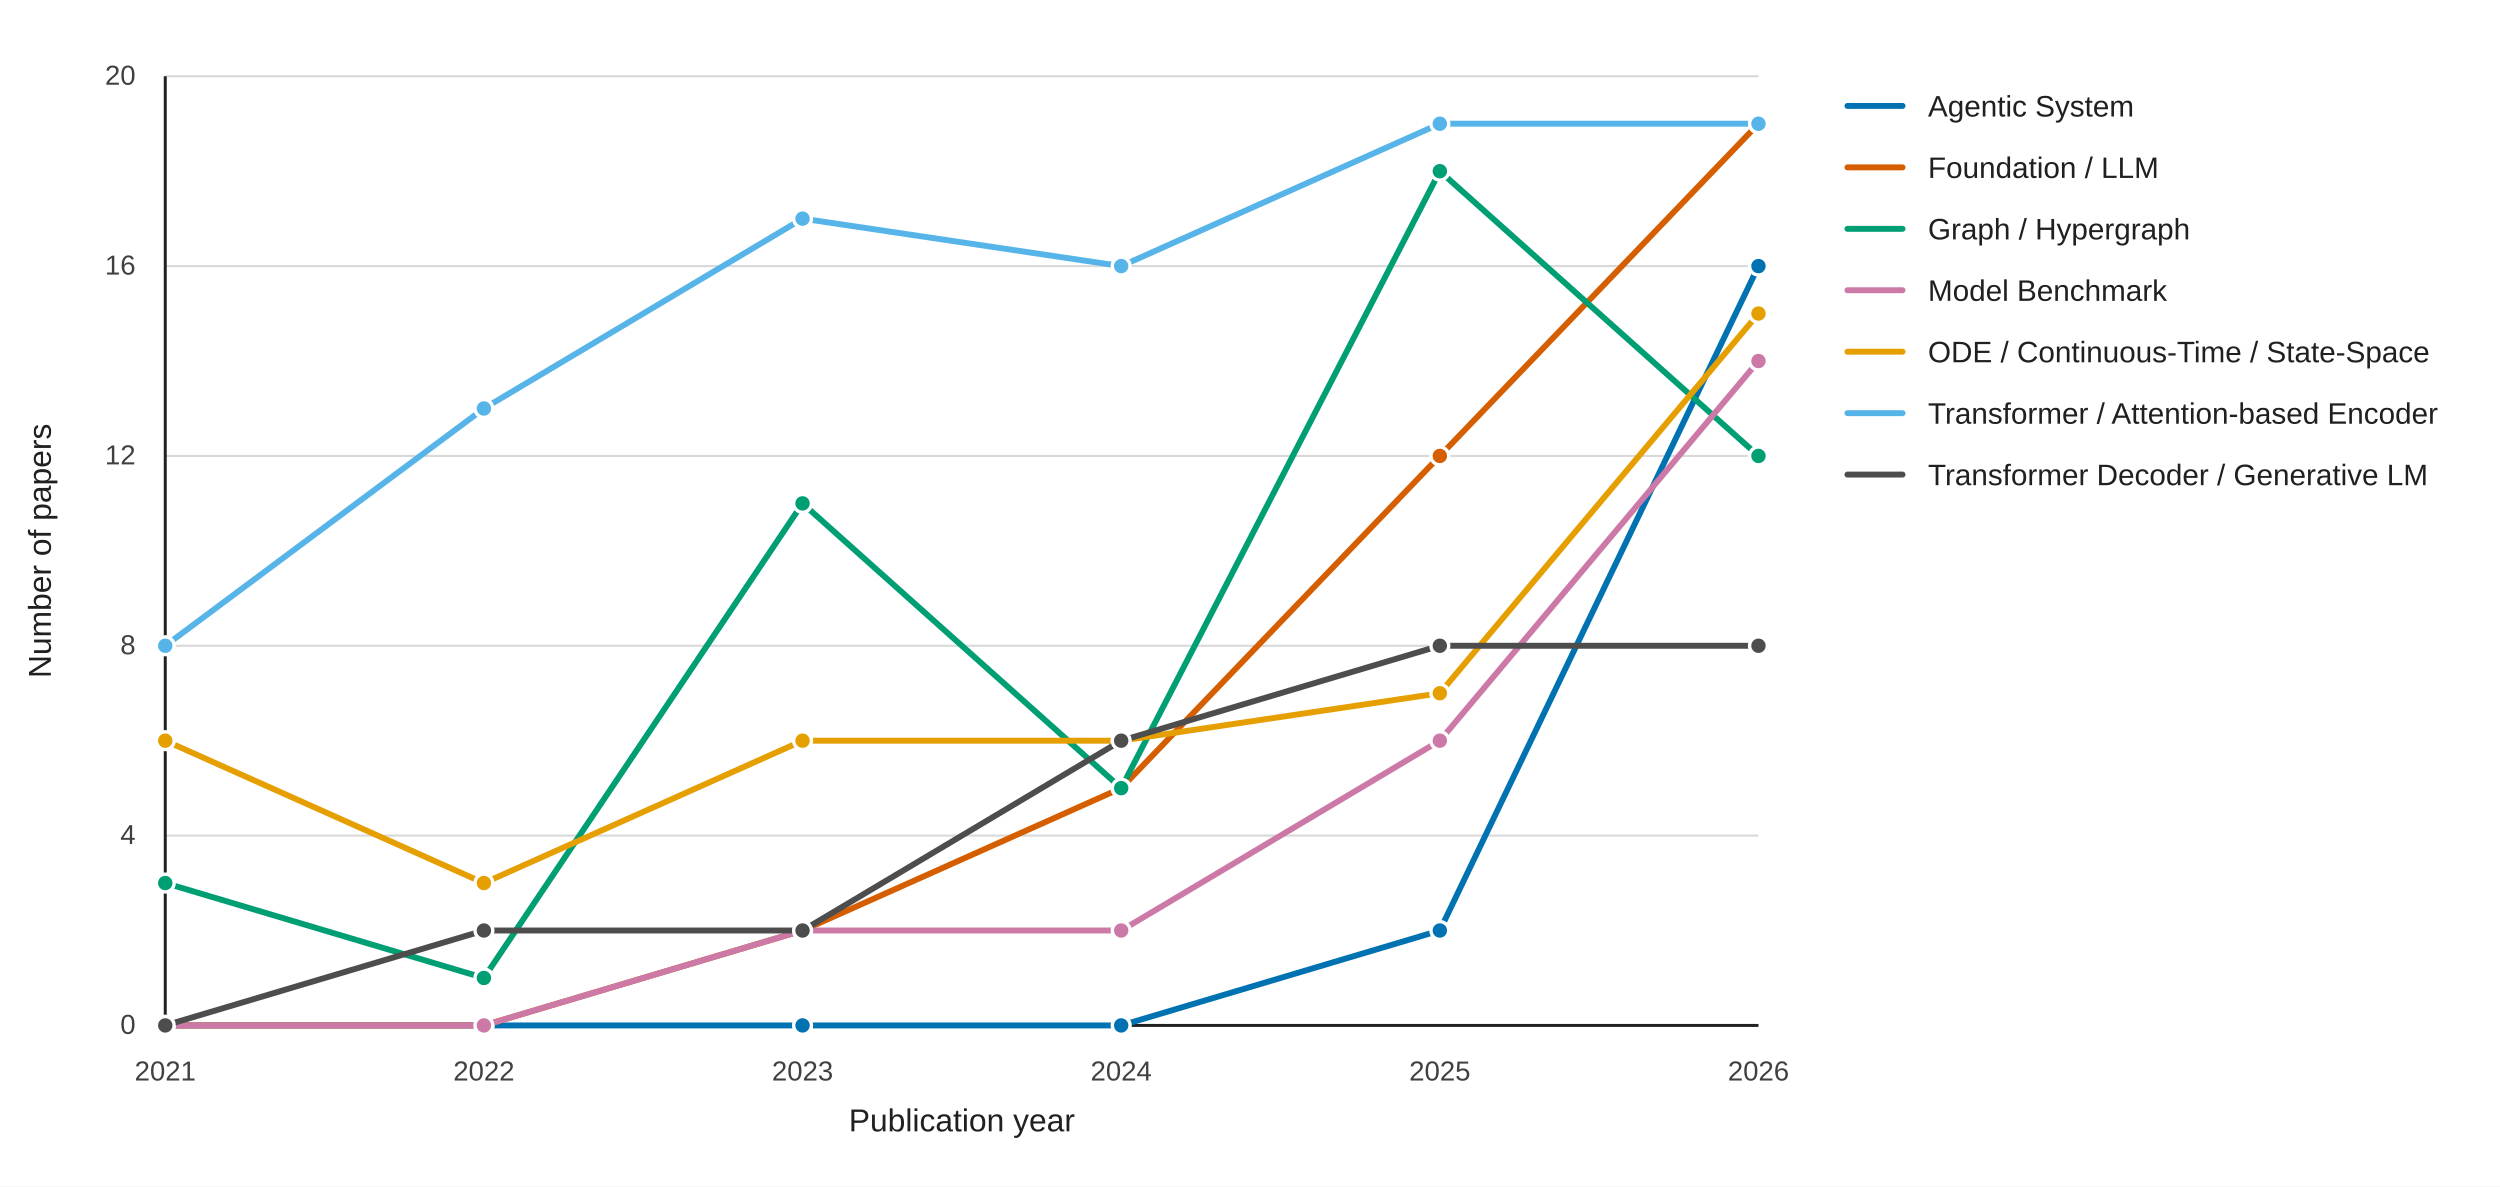
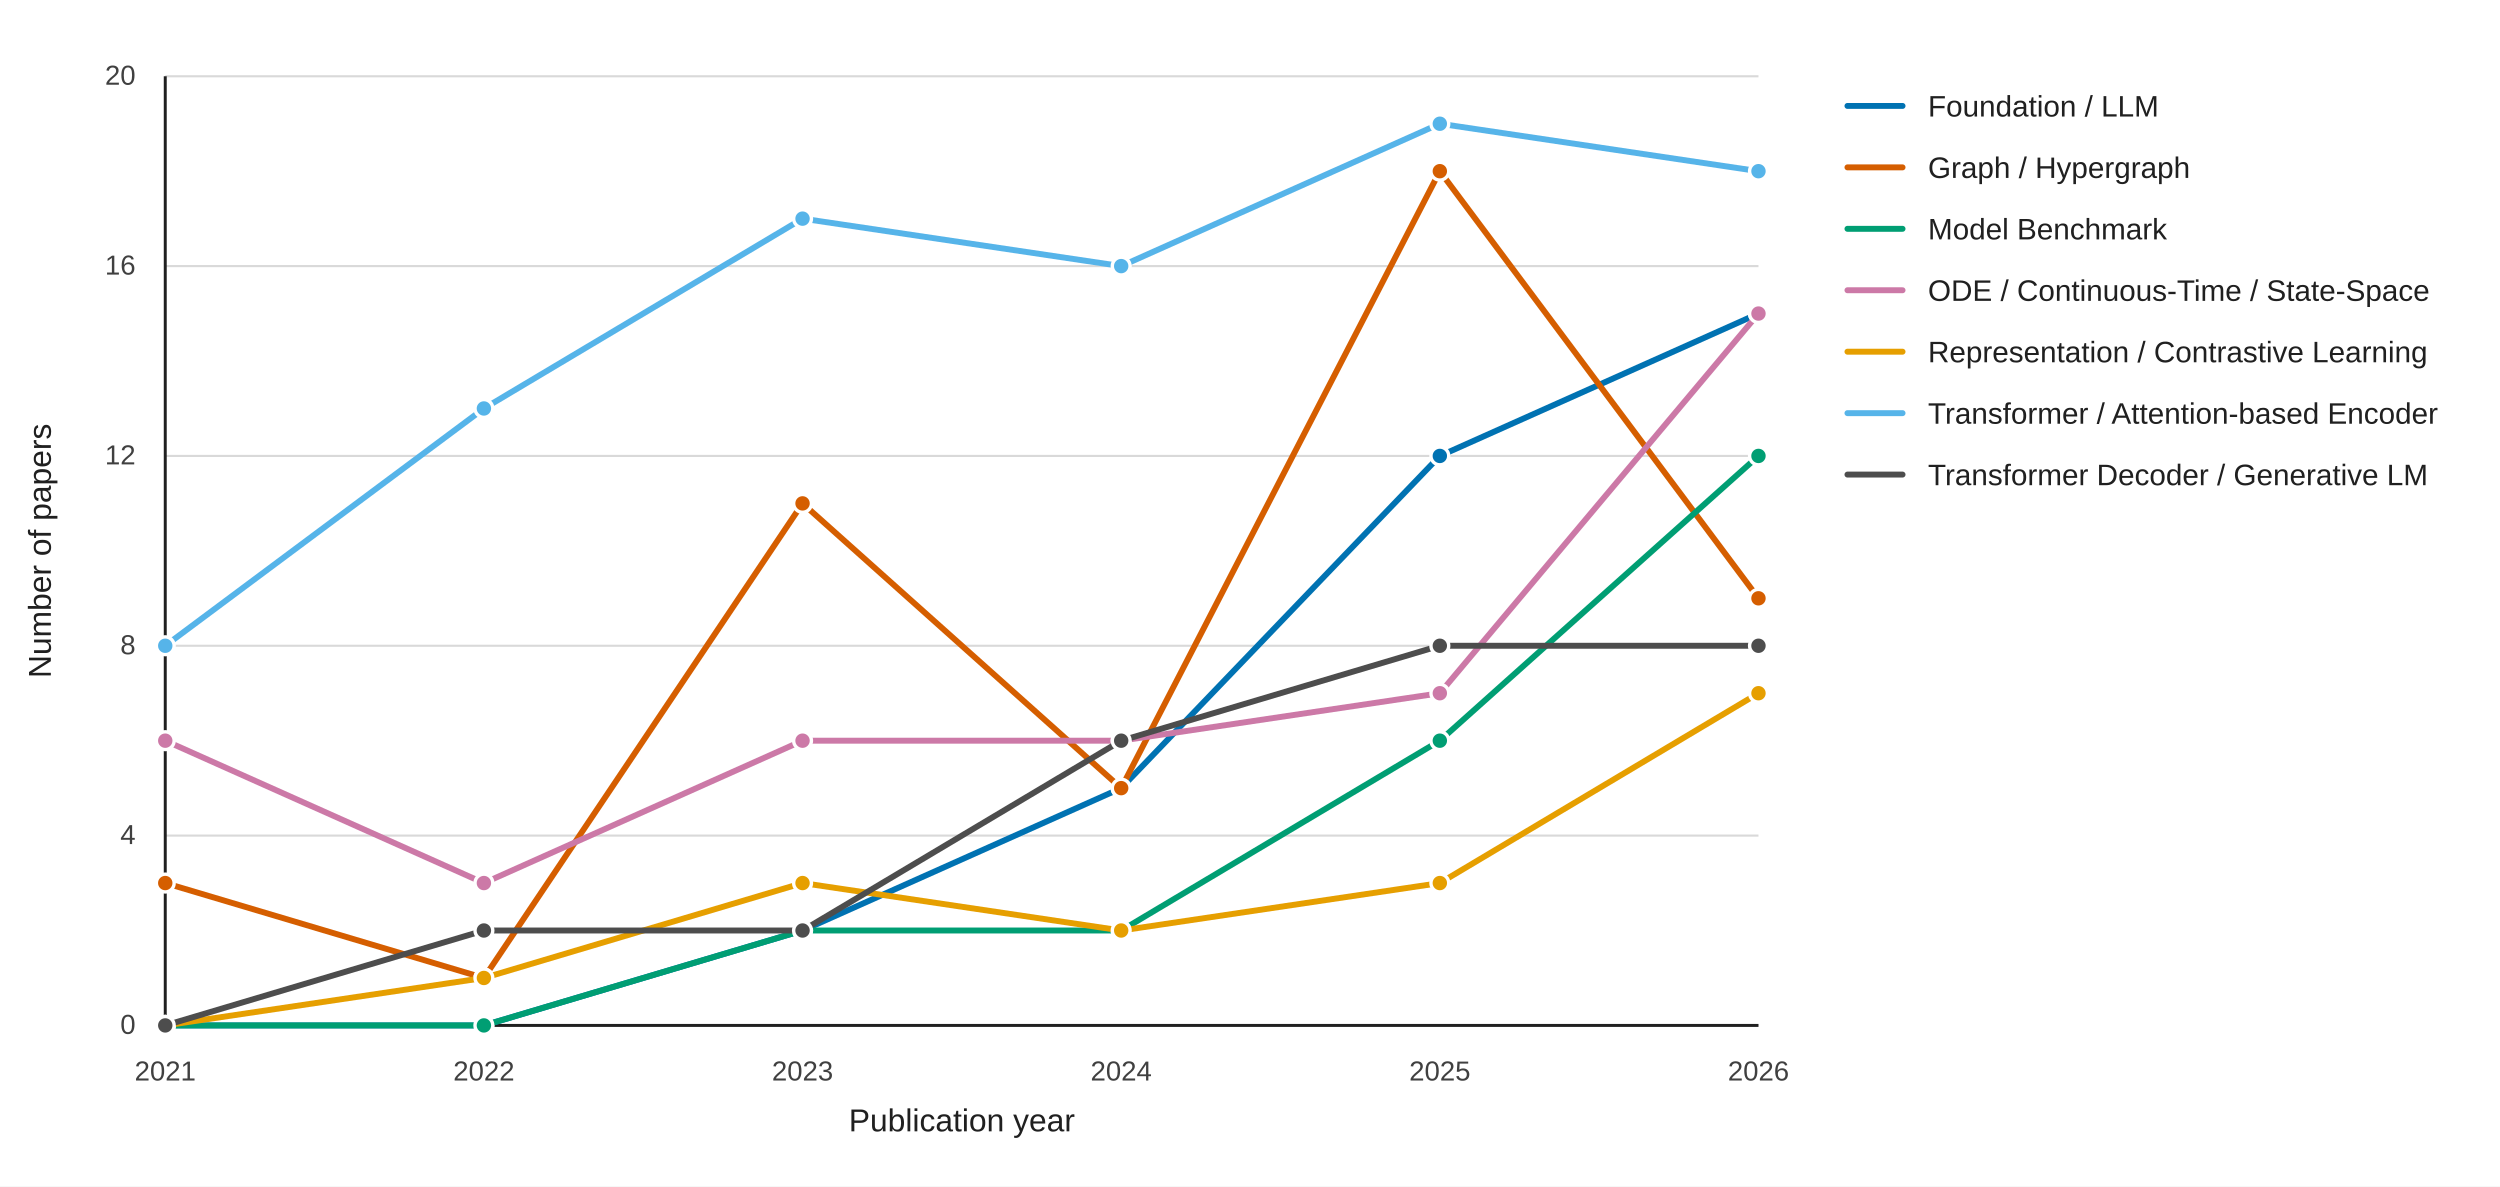
<svg xmlns="http://www.w3.org/2000/svg" width="1180" height="560" viewBox="0 0 1180 560" role="img" aria-label="Patient trajectory modeling paper trends by architecture category">
  <defs>
    <style>text{font-family:Arial,Helvetica,sans-serif}.axis{font-size:15px;fill:#202020}.legend{font-size:14px;fill:#202020}.tick{font-size:13px;fill:#404040}.grid{stroke:#D9D9D9;stroke-width:1}.axisline{stroke:#202020;stroke-width:1.4}.series{fill:none;stroke-width:2.8;stroke-linecap:round;stroke-linejoin:round}.dot{stroke:#fff;stroke-width:1.6}</style>
  </defs>
  <rect x="0" y="0" width="1180" height="560" fill="#FFFFFF" />
  <line class="grid" x1="78" y1="484.0" x2="830" y2="484.0" />
  <text class="tick" x="64" y="488.0" text-anchor="end">0</text>
  <line class="grid" x1="78" y1="394.4" x2="830" y2="394.4" />
  <text class="tick" x="64" y="398.4" text-anchor="end">4</text>
  <line class="grid" x1="78" y1="304.8" x2="830" y2="304.8" />
  <text class="tick" x="64" y="308.8" text-anchor="end">8</text>
  <line class="grid" x1="78" y1="215.2" x2="830" y2="215.2" />
  <text class="tick" x="64" y="219.2" text-anchor="end">12</text>
  <line class="grid" x1="78" y1="125.6" x2="830" y2="125.6" />
  <text class="tick" x="64" y="129.6" text-anchor="end">16</text>
  <line class="grid" x1="78" y1="36.0" x2="830" y2="36.0" />
  <text class="tick" x="64" y="40.0" text-anchor="end">20</text>
  <line class="axisline" x1="78" y1="484" x2="830" y2="484" />
  <line class="axisline" x1="78" y1="36" x2="78" y2="484" />
  <text class="tick" x="78.0" y="510" text-anchor="middle">2021</text>
  <text class="tick" x="228.4" y="510" text-anchor="middle">2022</text>
  <text class="tick" x="378.8" y="510" text-anchor="middle">2023</text>
  <text class="tick" x="529.2" y="510" text-anchor="middle">2024</text>
  <text class="tick" x="679.6" y="510" text-anchor="middle">2025</text>
  <text class="tick" x="830.0" y="510" text-anchor="middle">2026</text>
  <text class="axis" x="454.0" y="534" text-anchor="middle">Publication year</text>
  <text class="axis" x="24" y="260.0" transform="rotate(-90 24 260.0)" text-anchor="middle">Number of papers</text>
-   <path class="series" d="M78.0,484.0 L228.4,484.0 L378.8,484.0 L529.2,484.0 L679.6,439.2 L830.0,125.6" stroke="#0072B2" />
+   <path class="series" d="M78.0,484.0 L228.4,484.0 L378.8,439.2 L529.2,372.0 L679.6,215.2 L830.0,148.0" stroke="#0072B2" />
  <circle class="dot" cx="78.0" cy="484.0" r="4.2" fill="#0072B2" />
  <circle class="dot" cx="228.4" cy="484.0" r="4.2" fill="#0072B2" />
-   <circle class="dot" cx="378.8" cy="484.0" r="4.2" fill="#0072B2" />
-   <circle class="dot" cx="529.2" cy="484.0" r="4.2" fill="#0072B2" />
-   <circle class="dot" cx="679.6" cy="439.2" r="4.2" fill="#0072B2" />
-   <circle class="dot" cx="830.0" cy="125.6" r="4.2" fill="#0072B2" />
+   <circle class="dot" cx="378.8" cy="439.2" r="4.2" fill="#0072B2" />
+   <circle class="dot" cx="529.2" cy="372.0" r="4.2" fill="#0072B2" />
+   <circle class="dot" cx="679.6" cy="215.2" r="4.2" fill="#0072B2" />
+   <circle class="dot" cx="830.0" cy="148.0" r="4.2" fill="#0072B2" />
  <line x1="872" y1="50" x2="898" y2="50" stroke="#0072B2" stroke-width="2.8" stroke-linecap="round" />
-   <text class="legend" x="910" y="55">Agentic System</text>
-   <path class="series" d="M78.0,484.0 L228.4,484.0 L378.8,439.2 L529.2,372.0 L679.6,215.2 L830.0,58.4" stroke="#D55E00" />
-   <circle class="dot" cx="78.0" cy="484.0" r="4.2" fill="#D55E00" />
-   <circle class="dot" cx="228.4" cy="484.0" r="4.2" fill="#D55E00" />
-   <circle class="dot" cx="378.8" cy="439.2" r="4.2" fill="#D55E00" />
+   <text class="legend" x="910" y="55">Foundation / LLM</text>
+   <path class="series" d="M78.0,416.8 L228.4,461.6 L378.8,237.6 L529.2,372.0 L679.6,80.8 L830.0,282.4" stroke="#D55E00" />
+   <circle class="dot" cx="78.0" cy="416.8" r="4.2" fill="#D55E00" />
+   <circle class="dot" cx="228.4" cy="461.6" r="4.2" fill="#D55E00" />
+   <circle class="dot" cx="378.8" cy="237.6" r="4.2" fill="#D55E00" />
  <circle class="dot" cx="529.2" cy="372.0" r="4.2" fill="#D55E00" />
-   <circle class="dot" cx="679.6" cy="215.2" r="4.2" fill="#D55E00" />
-   <circle class="dot" cx="830.0" cy="58.4" r="4.2" fill="#D55E00" />
+   <circle class="dot" cx="679.6" cy="80.8" r="4.2" fill="#D55E00" />
+   <circle class="dot" cx="830.0" cy="282.4" r="4.2" fill="#D55E00" />
  <line x1="872" y1="79" x2="898" y2="79" stroke="#D55E00" stroke-width="2.8" stroke-linecap="round" />
-   <text class="legend" x="910" y="84">Foundation / LLM</text>
-   <path class="series" d="M78.0,416.8 L228.4,461.6 L378.8,237.6 L529.2,372.0 L679.6,80.8 L830.0,215.2" stroke="#009E73" />
-   <circle class="dot" cx="78.0" cy="416.8" r="4.2" fill="#009E73" />
-   <circle class="dot" cx="228.4" cy="461.6" r="4.2" fill="#009E73" />
-   <circle class="dot" cx="378.8" cy="237.6" r="4.2" fill="#009E73" />
-   <circle class="dot" cx="529.2" cy="372.0" r="4.2" fill="#009E73" />
-   <circle class="dot" cx="679.6" cy="80.8" r="4.2" fill="#009E73" />
+   <text class="legend" x="910" y="84">Graph / Hypergraph</text>
+   <path class="series" d="M78.0,484.0 L228.4,484.0 L378.8,439.2 L529.2,439.2 L679.6,349.6 L830.0,215.2" stroke="#009E73" />
+   <circle class="dot" cx="78.0" cy="484.0" r="4.2" fill="#009E73" />
+   <circle class="dot" cx="228.4" cy="484.0" r="4.2" fill="#009E73" />
+   <circle class="dot" cx="378.8" cy="439.2" r="4.2" fill="#009E73" />
+   <circle class="dot" cx="529.2" cy="439.2" r="4.2" fill="#009E73" />
+   <circle class="dot" cx="679.6" cy="349.6" r="4.2" fill="#009E73" />
  <circle class="dot" cx="830.0" cy="215.2" r="4.2" fill="#009E73" />
  <line x1="872" y1="108" x2="898" y2="108" stroke="#009E73" stroke-width="2.8" stroke-linecap="round" />
-   <text class="legend" x="910" y="113">Graph / Hypergraph</text>
-   <path class="series" d="M78.0,484.0 L228.4,484.0 L378.8,439.2 L529.2,439.2 L679.6,349.6 L830.0,170.4" stroke="#CC79A7" />
-   <circle class="dot" cx="78.0" cy="484.0" r="4.2" fill="#CC79A7" />
-   <circle class="dot" cx="228.4" cy="484.0" r="4.2" fill="#CC79A7" />
-   <circle class="dot" cx="378.8" cy="439.2" r="4.2" fill="#CC79A7" />
-   <circle class="dot" cx="529.2" cy="439.2" r="4.2" fill="#CC79A7" />
-   <circle class="dot" cx="679.6" cy="349.6" r="4.2" fill="#CC79A7" />
-   <circle class="dot" cx="830.0" cy="170.4" r="4.2" fill="#CC79A7" />
+   <text class="legend" x="910" y="113">Model Benchmark</text>
+   <path class="series" d="M78.0,349.6 L228.4,416.8 L378.8,349.6 L529.2,349.6 L679.6,327.2 L830.0,148.0" stroke="#CC79A7" />
+   <circle class="dot" cx="78.0" cy="349.6" r="4.2" fill="#CC79A7" />
+   <circle class="dot" cx="228.4" cy="416.8" r="4.2" fill="#CC79A7" />
+   <circle class="dot" cx="378.8" cy="349.6" r="4.2" fill="#CC79A7" />
+   <circle class="dot" cx="529.2" cy="349.6" r="4.2" fill="#CC79A7" />
+   <circle class="dot" cx="679.6" cy="327.2" r="4.2" fill="#CC79A7" />
+   <circle class="dot" cx="830.0" cy="148.0" r="4.2" fill="#CC79A7" />
  <line x1="872" y1="137" x2="898" y2="137" stroke="#CC79A7" stroke-width="2.8" stroke-linecap="round" />
-   <text class="legend" x="910" y="142">Model Benchmark</text>
-   <path class="series" d="M78.0,349.6 L228.4,416.8 L378.8,349.6 L529.2,349.6 L679.6,327.2 L830.0,148.0" stroke="#E69F00" />
-   <circle class="dot" cx="78.0" cy="349.6" r="4.2" fill="#E69F00" />
-   <circle class="dot" cx="228.4" cy="416.8" r="4.2" fill="#E69F00" />
-   <circle class="dot" cx="378.8" cy="349.6" r="4.2" fill="#E69F00" />
-   <circle class="dot" cx="529.2" cy="349.6" r="4.2" fill="#E69F00" />
-   <circle class="dot" cx="679.6" cy="327.2" r="4.2" fill="#E69F00" />
-   <circle class="dot" cx="830.0" cy="148.0" r="4.2" fill="#E69F00" />
+   <text class="legend" x="910" y="142">ODE / Continuous-Time / State-Space</text>
+   <path class="series" d="M78.0,484.0 L228.4,461.6 L378.8,416.8 L529.2,439.2 L679.6,416.8 L830.0,327.2" stroke="#E69F00" />
+   <circle class="dot" cx="78.0" cy="484.0" r="4.2" fill="#E69F00" />
+   <circle class="dot" cx="228.4" cy="461.6" r="4.2" fill="#E69F00" />
+   <circle class="dot" cx="378.8" cy="416.8" r="4.2" fill="#E69F00" />
+   <circle class="dot" cx="529.2" cy="439.2" r="4.2" fill="#E69F00" />
+   <circle class="dot" cx="679.6" cy="416.8" r="4.2" fill="#E69F00" />
+   <circle class="dot" cx="830.0" cy="327.2" r="4.2" fill="#E69F00" />
  <line x1="872" y1="166" x2="898" y2="166" stroke="#E69F00" stroke-width="2.8" stroke-linecap="round" />
-   <text class="legend" x="910" y="171">ODE / Continuous-Time / State-Space</text>
-   <path class="series" d="M78.0,304.8 L228.4,192.8 L378.8,103.2 L529.2,125.6 L679.6,58.4 L830.0,58.4" stroke="#56B4E9" />
+   <text class="legend" x="910" y="171">Representation / Contrastive Learning</text>
+   <path class="series" d="M78.0,304.8 L228.4,192.8 L378.8,103.2 L529.2,125.6 L679.6,58.4 L830.0,80.8" stroke="#56B4E9" />
  <circle class="dot" cx="78.0" cy="304.8" r="4.2" fill="#56B4E9" />
  <circle class="dot" cx="228.4" cy="192.8" r="4.2" fill="#56B4E9" />
  <circle class="dot" cx="378.8" cy="103.2" r="4.2" fill="#56B4E9" />
  <circle class="dot" cx="529.2" cy="125.6" r="4.2" fill="#56B4E9" />
  <circle class="dot" cx="679.6" cy="58.4" r="4.2" fill="#56B4E9" />
-   <circle class="dot" cx="830.0" cy="58.4" r="4.2" fill="#56B4E9" />
+   <circle class="dot" cx="830.0" cy="80.8" r="4.2" fill="#56B4E9" />
  <line x1="872" y1="195" x2="898" y2="195" stroke="#56B4E9" stroke-width="2.8" stroke-linecap="round" />
  <text class="legend" x="910" y="200">Transformer / Attention-based Encoder</text>
  <path class="series" d="M78.0,484.0 L228.4,439.2 L378.8,439.2 L529.2,349.6 L679.6,304.8 L830.0,304.8" stroke="#4D4D4D" />
  <circle class="dot" cx="78.0" cy="484.0" r="4.2" fill="#4D4D4D" />
  <circle class="dot" cx="228.4" cy="439.2" r="4.2" fill="#4D4D4D" />
  <circle class="dot" cx="378.8" cy="439.2" r="4.2" fill="#4D4D4D" />
  <circle class="dot" cx="529.2" cy="349.6" r="4.2" fill="#4D4D4D" />
  <circle class="dot" cx="679.6" cy="304.8" r="4.2" fill="#4D4D4D" />
  <circle class="dot" cx="830.0" cy="304.8" r="4.2" fill="#4D4D4D" />
  <line x1="872" y1="224" x2="898" y2="224" stroke="#4D4D4D" stroke-width="2.8" stroke-linecap="round" />
  <text class="legend" x="910" y="229">Transformer Decoder / Generative LM</text>
</svg>
